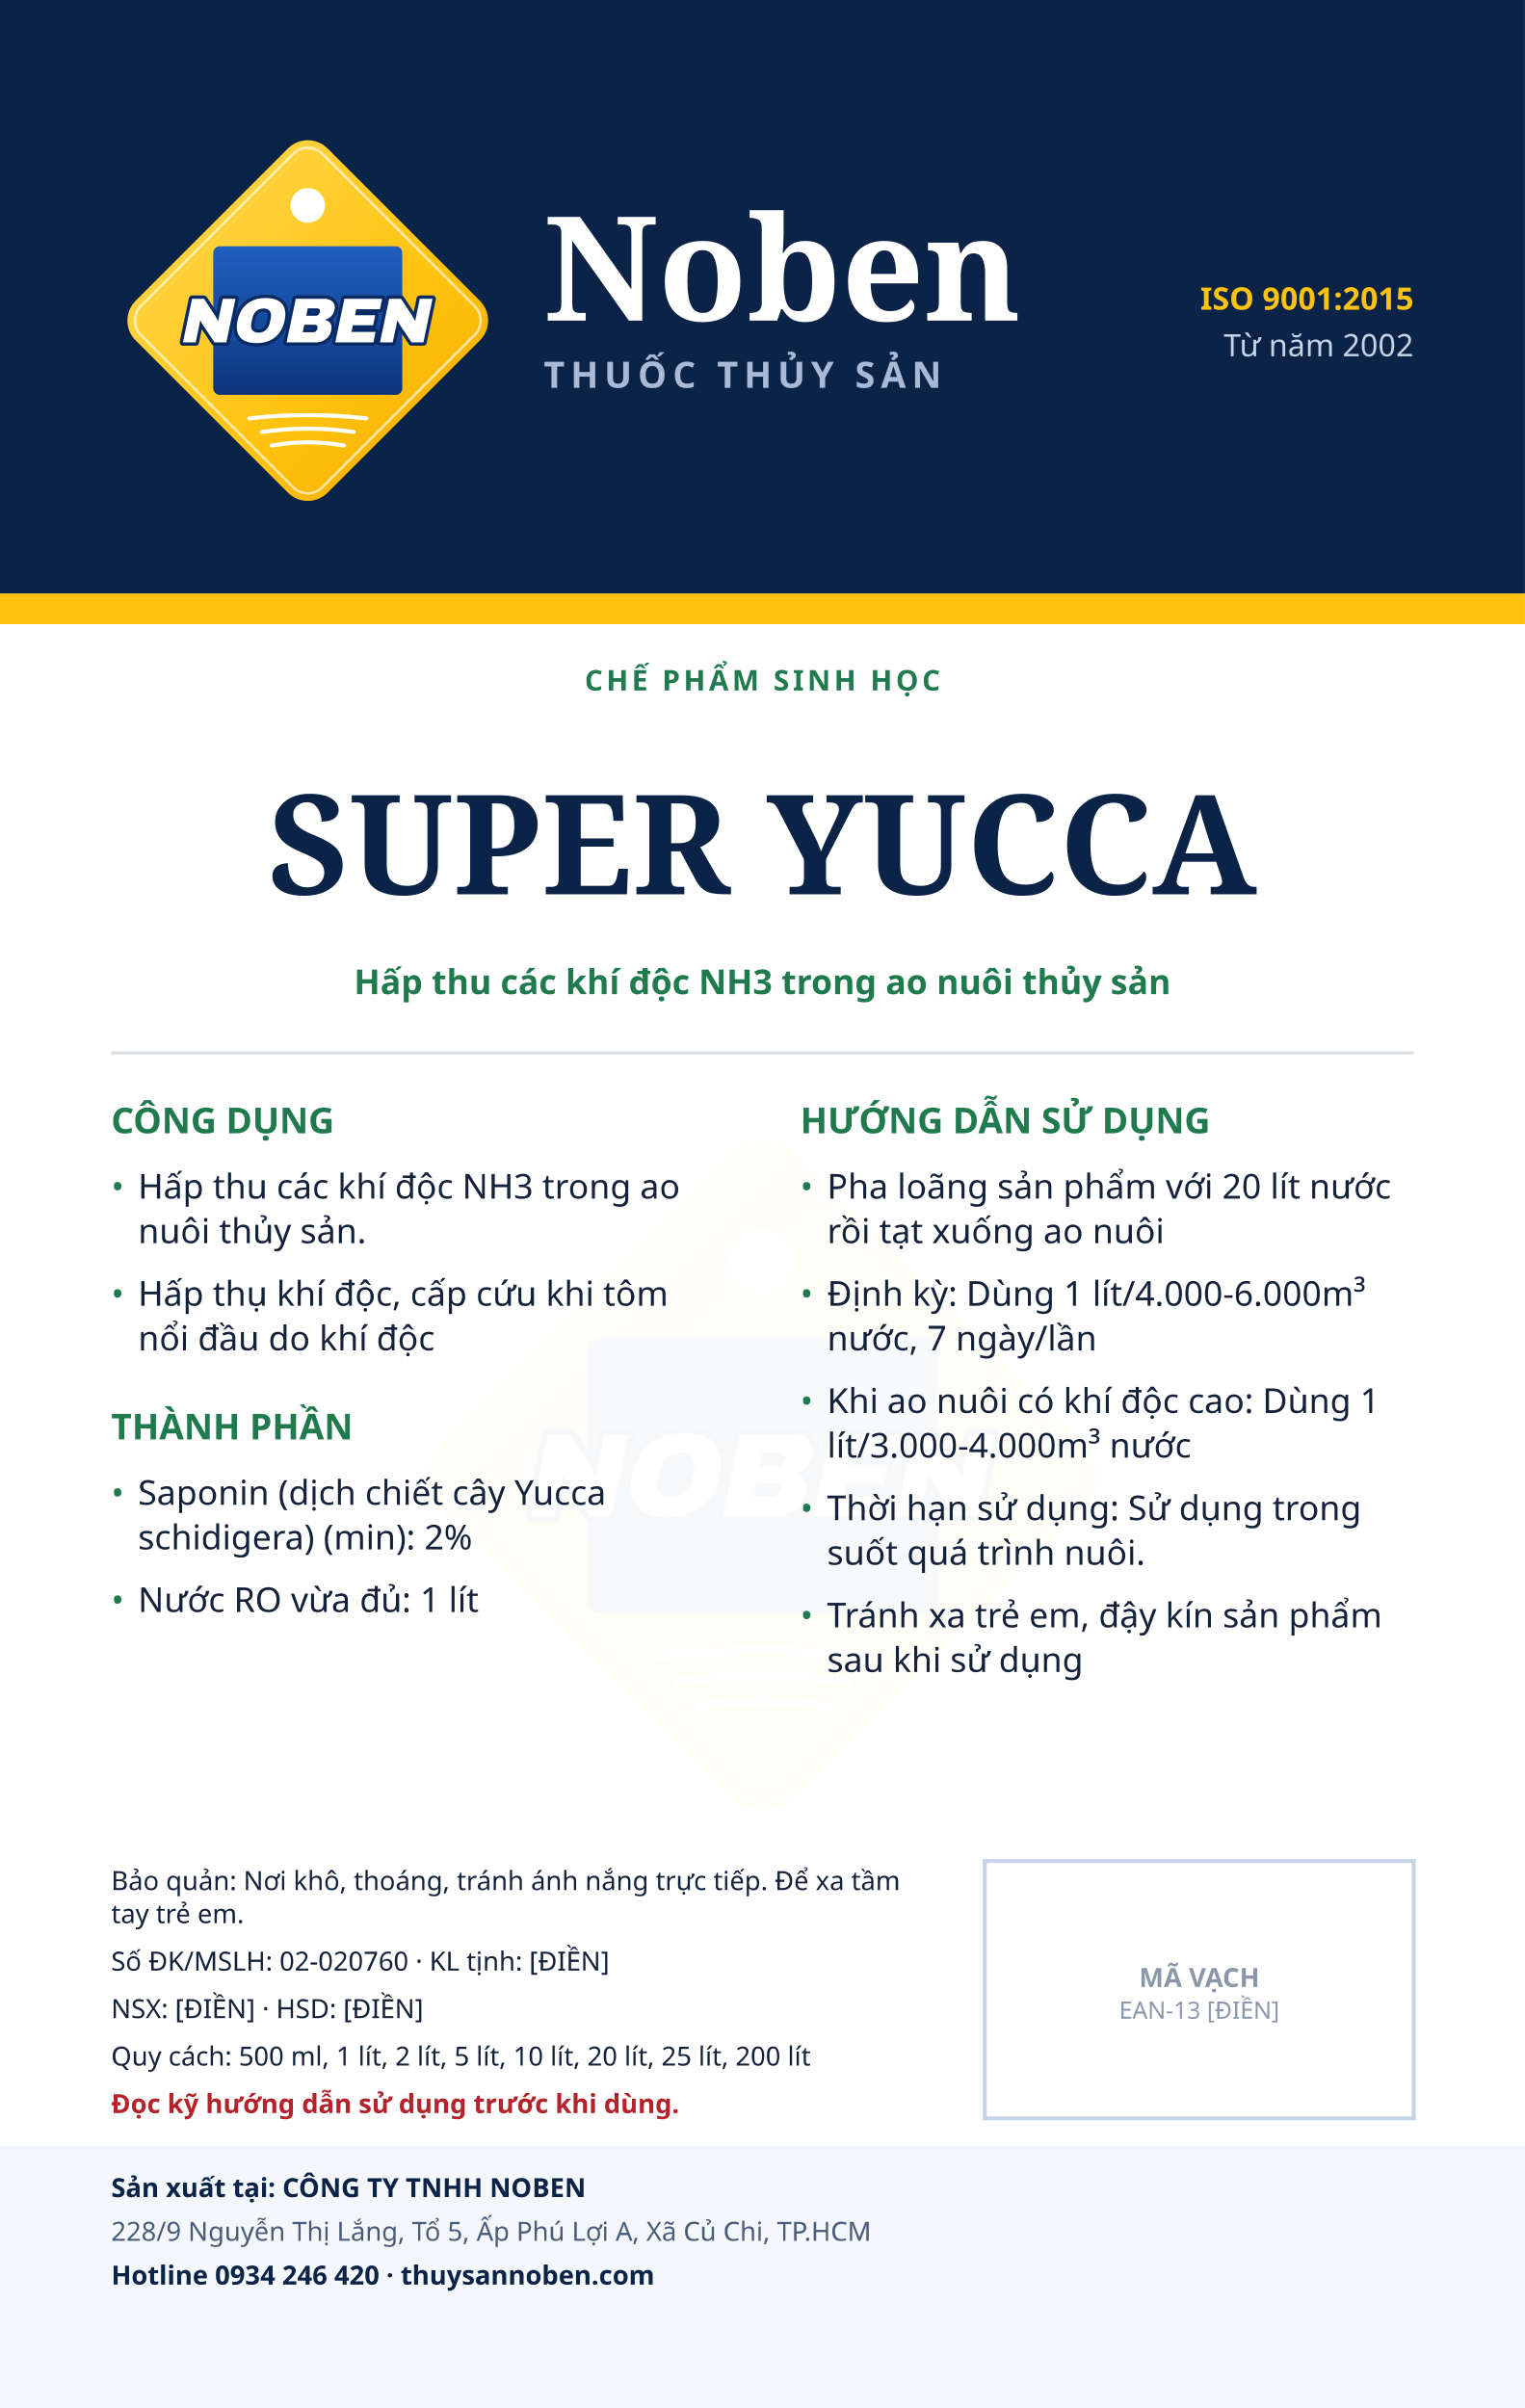
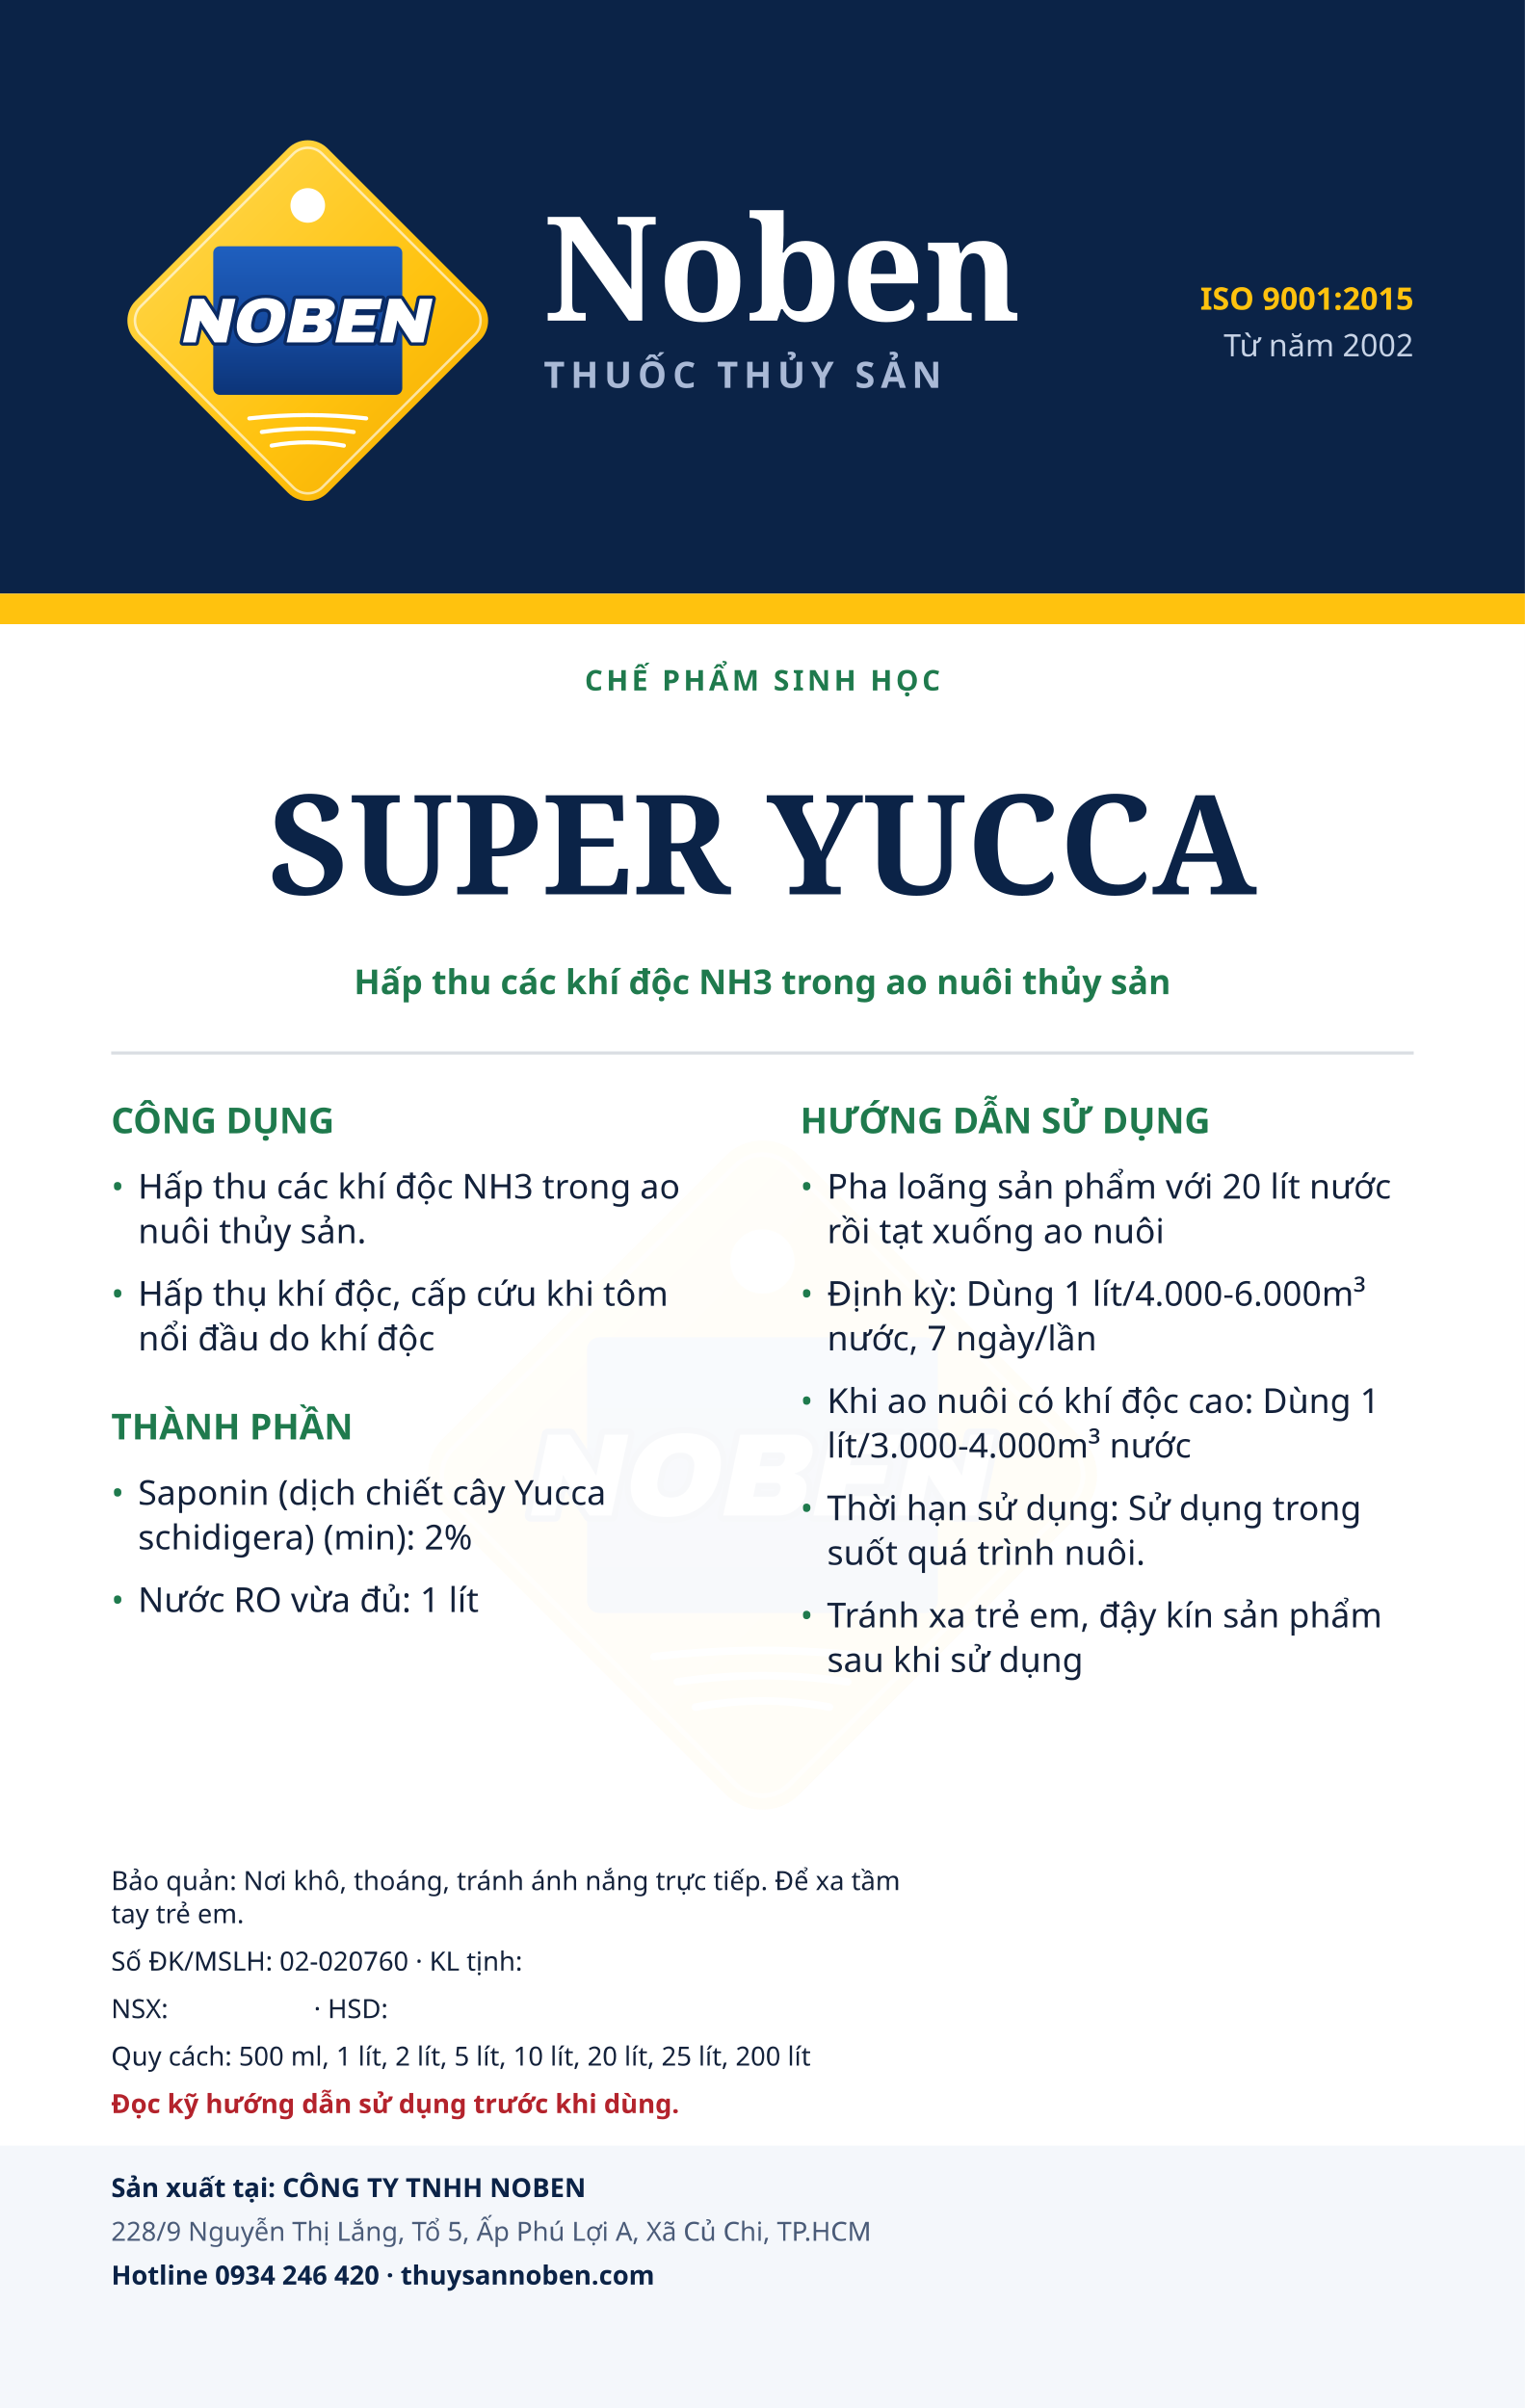
<svg xmlns="http://www.w3.org/2000/svg" xmlns:xlink="http://www.w3.org/1999/xlink" width="96mm" height="151.62mm" viewBox="-3 -3 96 151.62" data-trim="90 145.62" data-tran-le="3" data-an-toan="4">
  <defs>
    <clipPath id="nb-trang-giua">
      <rect x="0" y="36.29" width="90" height="95.81" />
    </clipPath>
  </defs>
  <g id="nen">
    <rect x="-3" y="-3" width="96" height="151.62" fill="#ffffff" />
    <rect x="-3" y="132.1" width="96" height="16.52" fill="#f4f7fb" />
    <g opacity="0.035" clip-path="url(#nb-trang-giua)">
      <use href="#nb-mark-art" xlink:href="#nb-mark-art" transform="translate(22.04 66.92) scale(0.08969)" />
    </g>
  </g>
  <g id="dai-thuong-hieu" data-khung="31.23 0 54.77 34.38">
    <rect x="-3" y="-3" width="96" height="37.38" fill="#0b2347" />
    <rect x="-3" y="34.38" width="96" height="1.92" fill="#ffc20e" />
    <text font-family="'Playfair Display ExtraBold', 'Playfair Display', serif" font-weight="800" font-size="9.14" fill="#ffffff" x="31.23" y="17.19">Noben</text>
    <text font-family="'Be Vietnam Pro SemiBold', 'Be Vietnam Pro', sans-serif" font-weight="600" font-size="2.29" fill="#a9b9d6" letter-spacing="0.37" x="31.23" y="21.42">THUỐC THỦY SẢN</text>
    <text font-family="'Be Vietnam Pro SemiBold', 'Be Vietnam Pro', sans-serif" font-weight="600" font-size="1.96" fill="#ffc20e" text-anchor="end" x="86" y="16.5">ISO 9001:2015</text>
    <text font-family="'Be Vietnam Pro', sans-serif" font-weight="400" font-size="1.96" fill="#c7d3e6" text-anchor="end" x="86" y="19.44">Từ năm 2002</text>
  </g>
  <g id="logo">
    <g transform="translate(4 4.81) scale(0.04834)">
      <g id="nb-mark-art">
        <defs>
          <linearGradient id="nb-g" x1="0" y1="0" x2="1" y2="1">
            <stop offset="0" stop-color="#ffdb57" />
            <stop offset=".618" stop-color="#ffc20e" />
            <stop offset="1" stop-color="#f2a900" />
          </linearGradient>
          <linearGradient id="nb-b" x1="0" y1="0" x2="0" y2="1">
            <stop offset="0" stop-color="#1f5fbf" />
            <stop offset=".618" stop-color="#14479a" />
            <stop offset="1" stop-color="#0c3478" />
          </linearGradient>
        </defs>
        <path d="M281.79 31.79 L480.21 230.21 A36.47 36.47 0 0 1 480.21 281.79 L281.79 480.21 A36.47 36.47 0 0 1 230.21 480.21 L31.79 281.79 A36.47 36.47 0 0 1 31.79 230.21 L230.21 31.79 A36.47 36.47 0 0 1 281.79 31.79 Z" fill="url(#nb-g)" />
        <path d="M274.83 38.76 L473.24 237.17 A26.62 26.62 0 0 1 473.24 274.83 L274.83 473.24 A26.62 26.62 0 0 1 237.17 473.24 L38.76 274.83 A26.62 26.62 0 0 1 38.76 237.17 L237.17 38.76 A26.62 26.62 0 0 1 274.83 38.76 Z" fill="none" stroke="#ffffff" stroke-opacity=".618" stroke-width="3.29" />
        <path d="M141.52 159.23 H370.48 A8.61 8.61 0 0 1 379.09 167.84 V344.16 A8.61 8.61 0 0 1 370.48 352.77 H141.52 A8.61 8.61 0 0 1 132.91 344.16 V167.84 A8.61 8.61 0 0 1 141.52 159.23 Z" fill="url(#nb-b)" />
        <circle cx="256" cy="106.02" r="22.54" fill="#ffffff" />
        <g transform="translate(93.46 284.39) scale(0.89704)">
          <g fill="none" stroke="#0a2a63" stroke-width="9.6" stroke-linejoin="round">
            <path transform="translate(-6.81 0)" d="M6.808 0.0 20.1 -63.296H37.396L52.312 -40.572Q52.947 -39.652 53.96 -37.904Q54.973 -36.156 56.022 -34.362Q57.071 -32.568 57.575 -31.464L58.074 -31.648Q58.523 -34.224 59.054 -36.754Q59.586 -39.284 59.856 -40.572L64.628 -63.296H83.12L69.828 0.0H52.624L35.765 -25.3Q34.587 -27.14 33.802 -28.658Q33.017 -30.176 32.295 -31.556L31.796 -31.372Q31.521 -29.624 31.154 -27.876Q30.787 -26.128 30.613 -25.3L25.3 0.0Z " />
            <path transform="translate(-7.2 0)" d="M113.676 1.104Q102.912 1.104 96.049 -2.576Q89.186 -6.256 86.674 -13.57Q84.162 -20.884 86.422 -31.648Q88.702 -42.504 94.276 -49.772Q99.85 -57.04 108.259 -60.72Q116.668 -64.4 127.432 -64.4Q138.288 -64.4 145.151 -60.72Q152.014 -57.04 154.536 -49.772Q157.058 -42.504 154.778 -31.648Q152.518 -20.884 146.934 -13.57Q141.35 -6.256 132.941 -2.576Q124.532 1.104 113.676 1.104ZM116.864 -14.076Q120.176 -14.076 122.928 -15.134Q125.68 -16.192 127.788 -18.124Q129.896 -20.056 131.294 -22.77Q132.692 -25.484 133.368 -28.704L134.604 -34.592Q135.281 -37.812 135.022 -40.526Q134.764 -43.24 133.468 -45.172Q132.172 -47.104 129.864 -48.162Q127.556 -49.22 124.244 -49.22Q120.932 -49.22 118.18 -48.162Q115.428 -47.104 113.366 -45.172Q111.304 -43.24 109.906 -40.526Q108.509 -37.812 107.832 -34.592L106.596 -28.704Q105.92 -25.484 106.178 -22.77Q106.436 -20.056 107.686 -18.124Q108.936 -16.192 111.244 -15.134Q113.552 -14.076 116.864 -14.076Z " />
            <path transform="translate(-7.59 0)" d="M158.08 0.0 171.372 -63.296H213.508Q218.292 -63.296 221.833 -61.318Q225.373 -59.34 227.031 -55.844Q228.689 -52.348 227.723 -47.748Q226.757 -43.148 224.667 -40.204Q222.577 -37.26 219.827 -35.558Q217.078 -33.856 214.052 -33.028L213.975 -32.66Q217.132 -31.924 219.469 -30.13Q221.807 -28.336 222.786 -25.116Q223.766 -21.896 222.704 -16.836Q221.641 -11.776 218.365 -8.004Q215.089 -4.232 210.504 -2.116Q205.92 0.0 200.768 0.0ZM181.503 -14.72H196.959Q199.075 -14.72 200.672 -16.192Q202.269 -17.664 202.888 -20.608Q203.177 -21.988 202.821 -23.138Q202.464 -24.288 201.542 -24.932Q200.619 -25.576 199.239 -25.576H183.783ZM186.526 -38.64H200.51Q201.982 -38.64 203.139 -39.33Q204.296 -40.02 205.165 -41.308Q206.033 -42.596 206.439 -44.528Q206.864 -46.552 205.783 -47.978Q204.703 -49.404 202.771 -49.404H188.787Z " />
            <path transform="translate(-7.8 0)" d="M228.932 0.0 242.224 -63.296H296.964L293.776 -48.116H259.368L257.533 -39.376H286.973L283.92 -24.84H254.48L252.452 -15.18H287.504L284.316 0.0Z " />
            <path transform="translate(-8 0)" d="M294.08 0.0 307.372 -63.296H324.668L339.584 -40.572Q340.219 -39.652 341.232 -37.904Q342.245 -36.156 343.294 -34.362Q344.343 -32.568 344.847 -31.464L345.346 -31.648Q345.795 -34.224 346.326 -36.754Q346.858 -39.284 347.128 -40.572L351.9 -63.296H370.392L357.1 0.0H339.896L323.037 -25.3Q321.859 -27.14 321.074 -28.658Q320.289 -30.176 319.567 -31.556L319.068 -31.372Q318.793 -29.624 318.426 -27.876Q318.059 -26.128 317.885 -25.3L312.572 0.0Z" />
          </g>
          <g fill="#ffffff">
            <path transform="translate(-6.81 0)" d="M6.808 0.0 20.1 -63.296H37.396L52.312 -40.572Q52.947 -39.652 53.96 -37.904Q54.973 -36.156 56.022 -34.362Q57.071 -32.568 57.575 -31.464L58.074 -31.648Q58.523 -34.224 59.054 -36.754Q59.586 -39.284 59.856 -40.572L64.628 -63.296H83.12L69.828 0.0H52.624L35.765 -25.3Q34.587 -27.14 33.802 -28.658Q33.017 -30.176 32.295 -31.556L31.796 -31.372Q31.521 -29.624 31.154 -27.876Q30.787 -26.128 30.613 -25.3L25.3 0.0Z " />
            <path transform="translate(-7.2 0)" d="M113.676 1.104Q102.912 1.104 96.049 -2.576Q89.186 -6.256 86.674 -13.57Q84.162 -20.884 86.422 -31.648Q88.702 -42.504 94.276 -49.772Q99.85 -57.04 108.259 -60.72Q116.668 -64.4 127.432 -64.4Q138.288 -64.4 145.151 -60.72Q152.014 -57.04 154.536 -49.772Q157.058 -42.504 154.778 -31.648Q152.518 -20.884 146.934 -13.57Q141.35 -6.256 132.941 -2.576Q124.532 1.104 113.676 1.104ZM116.864 -14.076Q120.176 -14.076 122.928 -15.134Q125.68 -16.192 127.788 -18.124Q129.896 -20.056 131.294 -22.77Q132.692 -25.484 133.368 -28.704L134.604 -34.592Q135.281 -37.812 135.022 -40.526Q134.764 -43.24 133.468 -45.172Q132.172 -47.104 129.864 -48.162Q127.556 -49.22 124.244 -49.22Q120.932 -49.22 118.18 -48.162Q115.428 -47.104 113.366 -45.172Q111.304 -43.24 109.906 -40.526Q108.509 -37.812 107.832 -34.592L106.596 -28.704Q105.92 -25.484 106.178 -22.77Q106.436 -20.056 107.686 -18.124Q108.936 -16.192 111.244 -15.134Q113.552 -14.076 116.864 -14.076Z " />
            <path transform="translate(-7.59 0)" d="M158.08 0.0 171.372 -63.296H213.508Q218.292 -63.296 221.833 -61.318Q225.373 -59.34 227.031 -55.844Q228.689 -52.348 227.723 -47.748Q226.757 -43.148 224.667 -40.204Q222.577 -37.26 219.827 -35.558Q217.078 -33.856 214.052 -33.028L213.975 -32.66Q217.132 -31.924 219.469 -30.13Q221.807 -28.336 222.786 -25.116Q223.766 -21.896 222.704 -16.836Q221.641 -11.776 218.365 -8.004Q215.089 -4.232 210.504 -2.116Q205.92 0.0 200.768 0.0ZM181.503 -14.72H196.959Q199.075 -14.72 200.672 -16.192Q202.269 -17.664 202.888 -20.608Q203.177 -21.988 202.821 -23.138Q202.464 -24.288 201.542 -24.932Q200.619 -25.576 199.239 -25.576H183.783ZM186.526 -38.64H200.51Q201.982 -38.64 203.139 -39.33Q204.296 -40.02 205.165 -41.308Q206.033 -42.596 206.439 -44.528Q206.864 -46.552 205.783 -47.978Q204.703 -49.404 202.771 -49.404H188.787Z " />
            <path transform="translate(-7.8 0)" d="M228.932 0.0 242.224 -63.296H296.964L293.776 -48.116H259.368L257.533 -39.376H286.973L283.92 -24.84H254.48L252.452 -15.18H287.504L284.316 0.0Z " />
            <path transform="translate(-8 0)" d="M294.08 0.0 307.372 -63.296H324.668L339.584 -40.572Q340.219 -39.652 341.232 -37.904Q342.245 -36.156 343.294 -34.362Q344.343 -32.568 344.847 -31.464L345.346 -31.648Q345.795 -34.224 346.326 -36.754Q346.858 -39.284 347.128 -40.572L351.9 -63.296H370.392L357.1 0.0H339.896L323.037 -25.3Q321.859 -27.14 321.074 -28.658Q320.289 -30.176 319.567 -31.556L319.068 -31.372Q318.793 -29.624 318.426 -27.876Q318.059 -26.128 317.885 -25.3L312.572 0.0Z" />
          </g>
        </g>
        <path d="M179.92 383.41 Q256 374.8 332.08 383.41 M196.19 401.13 Q256 392.52 315.81 401.13 M208.98 418.85 Q256 410.24 303.02 418.85" fill="none" stroke="#ffffff" stroke-width="5.32" stroke-linecap="round" />
      </g>
    </g>
  </g>
  <g id="ten-san-pham" data-khung="4 36.29 82 29.42">
    <text font-family="'Be Vietnam Pro SemiBold', 'Be Vietnam Pro', sans-serif" font-weight="600" font-size="1.8" fill="#1f7a4d" text-anchor="middle" letter-spacing="0.22">
      <tspan x="45" y="40.48">CHẾ PHẨM SINH HỌC</tspan>
    </text>
    <text font-family="'Playfair Display ExtraBold', 'Playfair Display', serif" font-weight="800" font-size="8.74" fill="#0b2347" text-anchor="middle">
      <tspan x="45" y="53.31">SUPER YUCCA</tspan>
    </text>
    <text font-family="'Be Vietnam Pro SemiBold', 'Be Vietnam Pro', sans-serif" font-weight="600" font-size="2.16" fill="#1f7a4d" text-anchor="middle">
      <tspan x="45" y="59.6">Hấp thu các khí độc NH3 trong ao nuôi thủy sản</tspan>
    </text>
  </g>
  <g id="cong-dung" data-khung="4 65.72 38.62 16.9">
    <line x1="4" y1="63.3" x2="86" y2="63.3" stroke="#0b2347" stroke-opacity="0.15" stroke-width="0.2" />
    <text font-family="'Be Vietnam Pro SemiBold', 'Be Vietnam Pro', sans-serif" font-weight="600" font-size="2.25" fill="#1f7a4d">
      <tspan x="4" y="68.36">CÔNG DỤNG</tspan>
    </text>
    <text font-family="'Be Vietnam Pro', sans-serif" font-weight="400" font-size="2.16" fill="#1f7a4d" x="4" y="72.47">•</text>
    <text font-family="'Be Vietnam Pro', sans-serif" font-weight="400" font-size="2.16" fill="#13213a">
      <tspan x="5.69" y="72.47">Hấp thu các khí độc NH3 trong ao</tspan>
      <tspan x="5.69" y="75.28">nuôi thủy sản.</tspan>
    </text>
    <text font-family="'Be Vietnam Pro', sans-serif" font-weight="400" font-size="2.16" fill="#1f7a4d" x="4" y="79.22">•</text>
    <text font-family="'Be Vietnam Pro', sans-serif" font-weight="400" font-size="2.16" fill="#13213a">
      <tspan x="5.69" y="79.22">Hấp thụ khí độc, cấp cứu khi tôm</tspan>
      <tspan x="5.69" y="82.03">nổi đầu do khí độc</tspan>
    </text>
  </g>
  <g id="huong-dan" data-khung="47.38 65.72 38.62 37.15">
    <text font-family="'Be Vietnam Pro SemiBold', 'Be Vietnam Pro', sans-serif" font-weight="600" font-size="2.25" fill="#1f7a4d">
      <tspan x="47.38" y="68.36">HƯỚNG DẪN SỬ DỤNG</tspan>
    </text>
    <text font-family="'Be Vietnam Pro', sans-serif" font-weight="400" font-size="2.16" fill="#1f7a4d" x="47.38" y="72.47">•</text>
    <text font-family="'Be Vietnam Pro', sans-serif" font-weight="400" font-size="2.16" fill="#13213a">
      <tspan x="49.07" y="72.47">Pha loãng sản phẩm với 20 lít nước</tspan>
      <tspan x="49.07" y="75.28">rồi tạt xuống ao nuôi</tspan>
    </text>
    <text font-family="'Be Vietnam Pro', sans-serif" font-weight="400" font-size="2.16" fill="#1f7a4d" x="47.38" y="79.22">•</text>
    <text font-family="'Be Vietnam Pro', sans-serif" font-weight="400" font-size="2.16" fill="#13213a">
      <tspan x="49.07" y="79.22">Định kỳ: Dùng 1 lít/4.000-6.000m³</tspan>
      <tspan x="49.07" y="82.03">nước, 7 ngày/lần</tspan>
    </text>
    <text font-family="'Be Vietnam Pro', sans-serif" font-weight="400" font-size="2.16" fill="#1f7a4d" x="47.38" y="85.97">•</text>
    <text font-family="'Be Vietnam Pro', sans-serif" font-weight="400" font-size="2.16" fill="#13213a">
      <tspan x="49.07" y="85.97">Khi ao nuôi có khí độc cao: Dùng 1</tspan>
      <tspan x="49.07" y="88.78">lít/3.000-4.000m³ nước</tspan>
    </text>
    <text font-family="'Be Vietnam Pro', sans-serif" font-weight="400" font-size="2.16" fill="#1f7a4d" x="47.38" y="92.72">•</text>
    <text font-family="'Be Vietnam Pro', sans-serif" font-weight="400" font-size="2.16" fill="#13213a">
      <tspan x="49.07" y="92.72">Thời hạn sử dụng: Sử dụng trong</tspan>
      <tspan x="49.07" y="95.53">suốt quá trình nuôi.</tspan>
    </text>
    <text font-family="'Be Vietnam Pro', sans-serif" font-weight="400" font-size="2.16" fill="#1f7a4d" x="47.38" y="99.47">•</text>
    <text font-family="'Be Vietnam Pro', sans-serif" font-weight="400" font-size="2.16" fill="#13213a">
      <tspan x="49.07" y="99.47">Tránh xa trẻ em, đậy kín sản phẩm</tspan>
      <tspan x="49.07" y="102.28">sau khi sử dụng</tspan>
    </text>
  </g>
  <g id="thanh-phan" data-khung="4 84.99 38.62 14.09">
    <text font-family="'Be Vietnam Pro SemiBold', 'Be Vietnam Pro', sans-serif" font-weight="600" font-size="2.25" fill="#1f7a4d">
      <tspan x="4" y="87.63">THÀNH PHẦN</tspan>
    </text>
    <text font-family="'Be Vietnam Pro', sans-serif" font-weight="400" font-size="2.16" fill="#1f7a4d" x="4" y="91.75">•</text>
    <text font-family="'Be Vietnam Pro', sans-serif" font-weight="400" font-size="2.16" fill="#13213a">
      <tspan x="5.69" y="91.75">Saponin (dịch chiết cây Yucca</tspan>
      <tspan x="5.69" y="94.56">schidigera) (min): 2%</tspan>
    </text>
    <text font-family="'Be Vietnam Pro', sans-serif" font-weight="400" font-size="2.16" fill="#1f7a4d" x="4" y="98.5">•</text>
    <text font-family="'Be Vietnam Pro', sans-serif" font-weight="400" font-size="2.16" fill="#13213a">
      <tspan x="5.69" y="98.5">Nước RO vừa đủ: 1 lít</tspan>
    </text>
  </g>
  <g id="phap-ly" data-khung="4 114.06 82 27.56">
    <text font-family="'Be Vietnam Pro', sans-serif" font-weight="400" font-size="1.66" fill="#13213a">
      <tspan x="4" y="116.01">Bảo quản: Nơi khô, thoáng, tránh ánh nắng trực tiếp. Để xa tầm</tspan>
      <tspan x="4" y="118.09">tay trẻ em.</tspan>
    </text>
    <text font-family="'Be Vietnam Pro', sans-serif" font-weight="400" font-size="1.66" fill="#13213a">
-       <tspan x="4" y="121.08">Số ĐK/MSLH: 02-020760 · KL tịnh: [ĐIỀN]</tspan>
+       <tspan x="4" y="121.08">Số ĐK/MSLH: 02-020760 · KL tịnh:</tspan>
    </text>
    <text font-family="'Be Vietnam Pro', sans-serif" font-weight="400" font-size="1.66" fill="#13213a">
-       <tspan x="4" y="124.07">NSX: [ĐIỀN] · HSD: [ĐIỀN]</tspan>
+       <tspan x="4" y="124.07">NSX:       · HSD:</tspan>
    </text>
    <text font-family="'Be Vietnam Pro', sans-serif" font-weight="400" font-size="1.66" fill="#13213a">
      <tspan x="4" y="127.06">Quy cách: 500 ml, 1 lít, 2 lít, 5 lít, 10 lít, 20 lít, 25 lít, 200 lít</tspan>
    </text>
    <text font-family="'Be Vietnam Pro SemiBold', 'Be Vietnam Pro', sans-serif" font-weight="600" font-size="1.66" fill="#b4232c">
      <tspan x="4" y="130.05">Đọc kỹ hướng dẫn sử dụng trước khi dùng.</tspan>
    </text>
    <text font-family="'Be Vietnam Pro SemiBold', 'Be Vietnam Pro', sans-serif" font-weight="600" font-size="1.66" fill="#0b2347">
      <tspan x="4" y="135.34">Sản xuất tại: CÔNG TY TNHH NOBEN</tspan>
    </text>
    <text font-family="'Be Vietnam Pro', sans-serif" font-weight="400" font-size="1.66" fill="#4a5b78">
      <tspan x="4" y="138.09">228/9 Nguyễn Thị Lắng, Tổ 5, Ấp Phú Lợi A, Xã Củ Chi, TP.HCM</tspan>
    </text>
    <text font-family="'Be Vietnam Pro SemiBold', 'Be Vietnam Pro', sans-serif" font-weight="600" font-size="1.66" fill="#0b2347">
      <tspan x="4" y="140.85">Hotline 0934 246 420 · thuysannoben.com</tspan>
    </text>
  </g>
  <g id="ma-vach" data-khung="59 114.18 27 16.2">
-     <rect x="59" y="114.18" width="27" height="16.2" fill="#ffffff" stroke="#c7d3e6" stroke-width="0.25" />
-     <text font-family="'Be Vietnam Pro SemiBold', 'Be Vietnam Pro', sans-serif" font-weight="600" font-size="1.66" fill="#8a97ab" text-anchor="middle" x="72.5" y="122.11">MÃ VẠCH</text>
-     <text font-family="'Be Vietnam Pro', sans-serif" font-weight="400" font-size="1.5" fill="#8a97ab" text-anchor="middle" x="72.5" y="124.11">EAN-13 [ĐIỀN]</text>
-   </g>
+ </g>
  <g id="vung-an-toan" display="none">
    <rect x="-3" y="-3" width="96" height="151.62" fill="none" stroke="#e6007e" stroke-width="0.2" />
    <rect x="0" y="0" width="90" height="145.62" fill="none" stroke="#00a0e9" stroke-width="0.25" />
    <rect x="4" y="4" width="82" height="137.62" fill="none" stroke="#2fb34a" stroke-width="0.2" stroke-dasharray="1 1" />
    <line x1="0" y1="90" x2="90" y2="90" stroke="#ffc20e" stroke-width="0.2" stroke-dasharray="2 1" />
  </g>
</svg>
